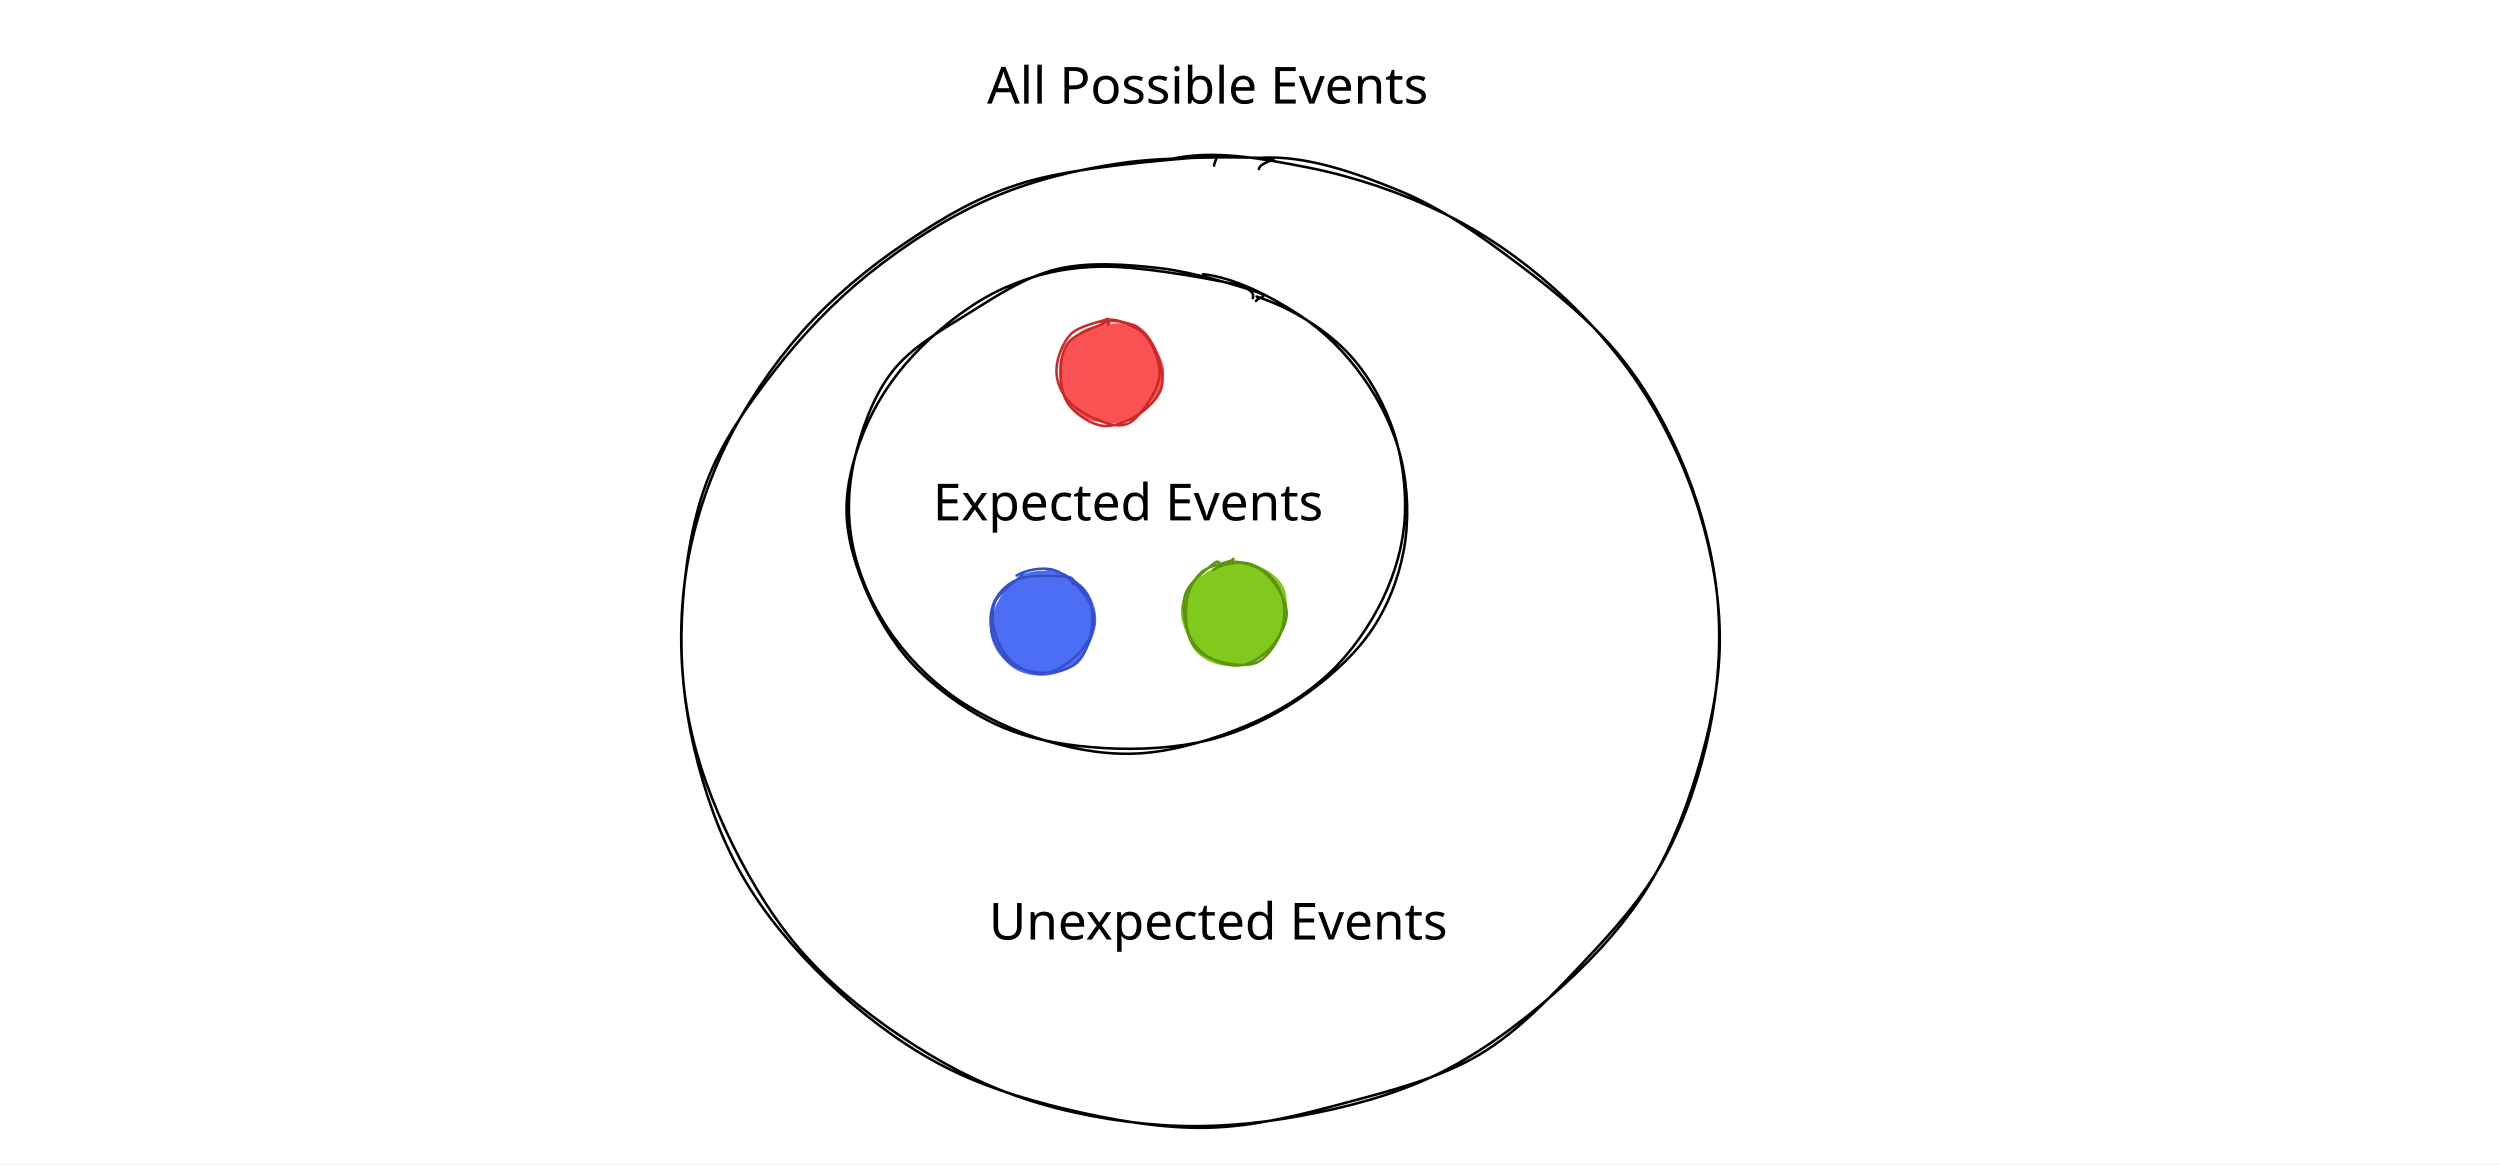
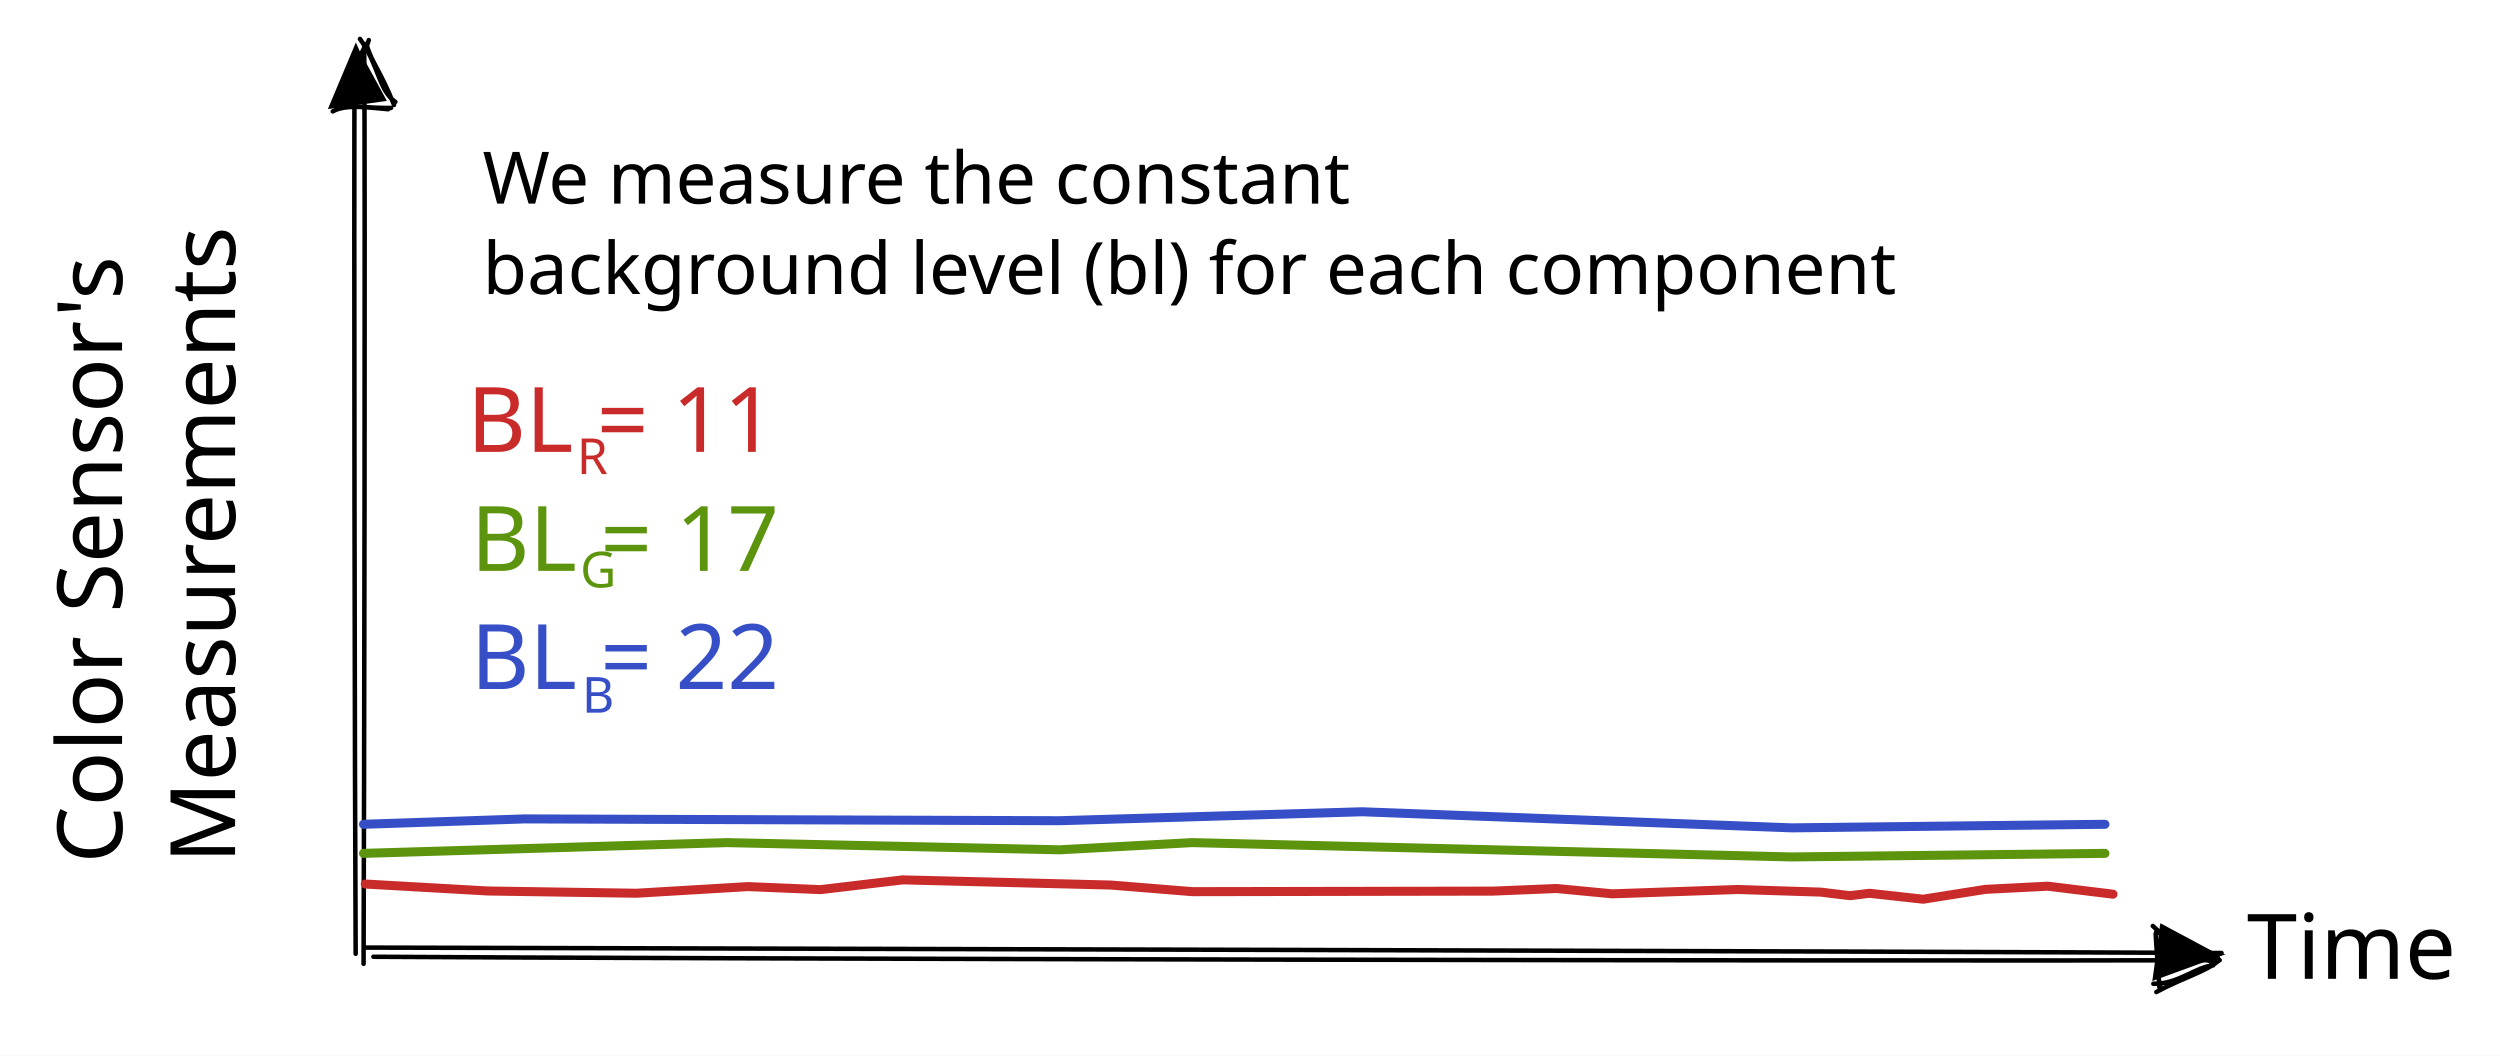
- <svg xmlns="http://www.w3.org/2000/svg" version="1.1" viewBox="0 0 977.6 455.2" width="977.6" height="455.2">
+ <svg xmlns="http://www.w3.org/2000/svg" version="1.1" viewBox="0 0 553.01 233.509" width="553.01" height="233.509">
  
-   eyJ2ZXJzaW9uIjoiMSIsImVuY29kaW5nIjoiYnN0cmluZyIsImNvbXByZXNzZWQiOnRydWUsImVuY29kZWQiOiJ4nN2ZW1PbOFx1MDAxNMff+Vx1MDAxNJn0dUl1v/SNSyi05c5cdTAwMTbIzlx1MDAwZWNsJXFjbGM7XHUwMDE36PDde2yysePEIcBSspuHTCxcdTAwMWRJR/Lvr3Ok/Fxcq9XqyV1o6p9qdTOyLc91XCJrWP8jLVx1MDAxZpgodlx1MDAwM1x1MDAxZqpI9lx1MDAxY1x1MDAwN/3Iziy7SVx1MDAxMsafPn60wrDRcZPrIOg17ODmsZnxzI3xk1x1MDAxOFxm/4LnWu1n9l1cdTAwMWPI89wwNpl5VpGPpFS58CDws0Ep4YwrTvHEwI23YazEOFDbtrzY5DVpUd3fZN5F3FKX9u66uf181epcdTAwMWZcdTAwMWN/y1x1MDAwN227nnea3HmPM7Lsbj8quFx1MDAxNCdR0DPnrpN0oVx1MDAxZZfKJ+3iXHUwMDAwVixvXHUwMDE1XHUwMDA1/U7XN3E81SZcYi3bTe7SMoQmpZbfyfrIS0bwJIVoaPhcYs1cdTAwMTRhXHUwMDA060lt2p4y2WBQq5hkmGCkWcmxrcBcdTAwMGKi1LFcdTAwMGYo++SuXVt2r1x1MDAwM/75zsQmiSw/XHUwMDBlrVxi3lZuN1x1MDAxY0+ZIdZQ0Fx1MDAwM1OKKEz4xKBr3E43SZ2RukHAQtLUUSVzk9hkL4UgrpSiiORLkXpcdTAwMTDuOVx1MDAxOVx1MDAxY39cdTAwMTeXzXfGy/ZcdTAwMGYtOS9kXFzykM8ltW9cdTAwMTY4y7vqh471iFx1MDAwNFx1MDAxNopcYo1cdTAwMTiTXGLlXHUwMDBleK7fg0q/73l5WWD3corWXG5jzaCbmFEyj1shqrjFVHAlmFTLg3tyv3Pb/jLYbm99XHUwMDBmzfrhllx1MDAxZPaut1ZcdTAwMWRcXKVEXHUwMDAzXHUwMDAzmlx1MDAwNFx0zlxi8Dtcci5SXHKVck2VXHUwMDE2TLG341x1MDAxNis9iyqZYVMzwVx1MDAwNVx1MDAwMpeegeZcdTAwMTQ0b8pg/q5cdTAwMDM/OXXvM1x1MDAxOaCp0lx1MDAxZOvG9e6mXldcdTAwMDYnrM+G59WOgjh2rz1Ta1x1MDAwZTJcdTAwMDdcdTAwMGLrXHUwMDE5XHUwMDFicCBDU0013fDcTspy3TPtachcdTAwMTNcdTAwMTdcIsOkOlx0wrzWXHUwMDA2VyzoLtpzylNcblwit+P6lne2wK2FYltcdTAwMTAnKKlcZlx1MDAxNFhcbkqFYIguLbjWhX9ivG1LQKhoeVejQ9Ha66+84CjONmhcZj9cdTAwMTBnZcEpnVx0XHUwMDBlVlx1MDAwM1x1MDAxMU41XHUwMDEyr1Hch3a7PSu1YnSaSFxya1TWXHUwMDFh5lx1MDAxMsZHxS3wjeLApE3eumrzLrx+2Tw47o52T7Zu98+CI1x1MDAxYbVonHyuT+xcdTAwMWXGv949yFAkq6HXUlxuiVx1MDAxNF9cdTAwMWH6+bNedei5bNBK6JnE/1wi9IvDjFCz7Fx1MDAxM1FGnyvKJXjyP4wyzVFobHDgJVx1MDAxMcaGXHUwMDE2JlpcdTAwMTBjblxcx/FMVZh5asMuR56yqy9SXHUwMDFmXHUwMDE2uEp9kFx1MDAwNUvGKF9efN9HXHUwMDAyOZf9L/df78+uOzd33fO7QW/lxVx1MDAwNyleKi9cYr5cdTAwMDLDXHUwMDE3nlx1MDAxMp+gvCHTs4mUXHUwMDFh8r/CSe6dUjwsXGKXsFx1MDAwZrDnhJ3/ivr+9M0r9PdGXHUwMDE53qxTXHUwMDBilVx1MDAxNoHpI2nz5KZYldyEYlx1MDAxY46nRC8tt4tcdTAwMWL5tS2P/Z466mk7vDy93z3dWHW5cYyyXHUwMDEzlVx1MDAwMsI0K958pO1BYlxylkZCIVx1MDAxNVx1MDAxM6JSbXOV9FxcxWlcYrtcdTAwMDJcdTAwMDaDvDq9daBzYlx1MDAxZmx/mbeQeVMkXHUwMDA01bNHLqqVxsWKl2SB9Oks8Lclalx1MDAwYlx1MDAwZShY8Cp84YxcZpnJ8vCOdtj50TGW55touL1L9Fd8ZrNcbnhLXHUwMDEwvlx1MDAxN7pcdTAwMWGzXHUwMDA2TWGgVCqYLJlO0zDJLo4wIUhcIlq8XFwqh1xuW1x1MDAxM4tYT5xNLE44mXeDNYfS2cNcdOaQNnIuXoflKy+pOMTT34JlIVx1MDAxNS1hqTjIk1G6PJjqeL3d+bF/XHUwMDFjXGZ3r9hhcnDYXHUwMDFj7f9YcTBcdTAwMDWpSFLS9lx1MDAxY4llweS2ZshZXGamXCK2xualYMLJXHUwMDAxXCKA5O/LJVeKvC+XXHUwMDEyXHUwMDEz2EUgvV6ay/3Tb2fb/abd6+5pfO5ccsngxK2K9ivCpVIy45JLXCKnXHUwMDBmro9cXOqKP1x1MDAwNcpYUsHatlxcjCWzhWnzXHUwMDE375dcYlx1MDAxMn3B9TtzSUC/z+ZybXyJU7fC8DSBLieuwVx1MDAxY1xcZ5yE593UXHUwMDA3rlx1MDAxOW7Ov1x1MDAwZUtvxNbG/qdImWyeXHUwMDBma1x1MDAwZr9cdTAwMDCTkdK3In0=
+   eyJ2ZXJzaW9uIjoiMSIsImVuY29kaW5nIjoiYnN0cmluZyIsImNvbXByZXNzZWQiOnRydWUsImVuY29kZWQiOiJ4nO1b21JcdTAwMWJJXHUwMDEyffdXKJiH3Y0wPXXJuk3EPoBcdTAwMTnAXHUwMDE4syxgy8POhKORWlIjoVx1MDAxNlJcdTAwMGJcdTAwMTlP+N/3VHPpi5AlXHUwMDBiTMhcdTAwMTOjcICoW2dl5ck8mdX+80WttpZeXHUwMDBmorVfamvRp0bYi5vDcLL20rdfRcNRnPTRJbK/R8l42MhGdtJ0MPrl55/DwSBox+lZknSDRnJxMy3qRVx1MDAxN1E/XHUwMDFkYeD/8Het9mf2s/CgNPqUZmOz1vwxXFzxautB0s9cdTAwMWXprHRWcOvuXHUwMDA3xKMtPCmNmuhthb1RlPc0M1x1MDAxOd+p/dh8PIjqZ+mrwVZqU1x1MDAxMZ7nT23Fvd5xet272U/Y6IyHUd47SodJN6rHzbTj5aq0389cdTAwMWIl0Fc+a5iM251+NFx1MDAxYZXmJIOwXHUwMDExp9e+jbH71rDfztagwHAhrXWWSUs6398ndGpjXHUwMDAy58hYLZ1Dt7zv9cuRcVx1MDAwMSchmVwiLlx1MDAxNUlVXHUwMDEx81XSS4ZezJ9Y9slcdTAwMDU9XHUwMDBiXHUwMDFi3Tak7Tfvx6TDsD9cdTAwMWGEQ5xcXD5ucqdcdTAwMDCZy9WJ4nYnRaPKNzOKsmNcdTAwMTBGXGKhjcpcdTAwMDXxXHUwMDBmXHUwMDE5vG5mtvBHUU/95q2e+uNeL5fLd/xasJ98znjQXGZvXHUwMDBlm2srtLXMKny77+/F/W51uV7S6D5gXHUwMDFmraSfXHUwMDFlx5+99lx1MDAwNSu1bodcdTAwMTdx77p0epmtQj+ZomrHUX+UXGb/Mfq9/zZcbkcwmVx1MDAxYklcdTAwMGKKXHUwMDFkRZAkO1hRWmOjXHUwMDE3t72Nr/WiVtn401x1MDAxOLC7706TQd7bgEwhllx1MDAxYr5uVveWXGbjdtxcdTAwMGZ7J4vIl0368vJhNIbDYTJ5XHUwMDEwjtrMgqOxUlx1MDAwMJHMLFxmx8nGq8PO+6tJ/bf+zvX5VdRy9XR39eDISvgzTlx1MDAwNIClIWul5Y6LXHUwMDEy/pSjQKKRuGFESn0//LFp9Fx0xlx1MDAwM8aZgucwVmlhaFxujUxcdLLk5Deg8c44cvNcdTAwMTC3LV+eXHUwMDE5pKM0XHUwMDFjpptxv1x1MDAxOffb1SlRvzmjp1x1MDAxN47SV8nFRZxCjMMk7qfVXHUwMDEx2bpcdTAwMWLe5DtROIUqrFxc7MOpxDeWcT9i4Fx1MDAxN81jm//k32r5SWV/3H//4+X80evTR5rPf1H8/c1IXHUwMDE2s5HMiStGklxcjpC5kfXsPD1cdTAwMTm0Tt/1OlvdzlkoOnTRW30oXHUwMDEzoEzkjHRGXHUwMDEw6VxulGUgLdNcbiFM2Vx1MDAwMmSeXHUwMDFhycRs4Fx1MDAxNFx0JjRcdTAwMTcgNLnPuEf2VFjlglx1MDAxOSeNNHlcdTAwMTD+S1wiuSByK2mMvUTrXHUwMDAyXGbHee7jNHxZkVx1MDAwMnkthIOMnFx1MDAwNFx1MDAwNkM88TCWQ69UXHUwMDE4cktGs/i59nrr6vrVuHtor882tiZ0Wd84ifTalFp+MCcy06Qqs1x1MDAxN3IhM6m5Y9XWnJqTXHUwMDA2atTiXFxAvlO7h63e0UFr3Oy8/e0jfT6Mx6vuQIBCXHUwMDE3KMRULjVjmlx1MDAxN/abeVx1MDAxMMtcdTAwMDPwXHUwMDAwoUHkLWOcKoI9oVx1MDAwYsldV85cdTAwMDZcbtzjLvpzrVx1MDAxZFmd7/avQ8ZP4ovoQdLNbWns9ybdmVx1MDAxY1/FUybXQ1x1MDAxMVm4mSFcdTAwMTmZXHUwMDFjolx1MDAxNVOLR2Ql9uyHX3fq21x1MDAwN+fWnp28TqKPdbdcdTAwMWOgxFx1MDAxMoBiS1x1MDAwMVxuMS1cdTAwMTDWanBcdTAwMWTupJNcdTAwMTVybWwgOJNcdTAwMDJgU0x8hVxcN5xcYkW4PJ6k1YFmeL4wjEGeXHUwMDA3Ul1cboRBhq4lcnVcdTAwMGVyZqpok9yhXHUwMDFmefhzgFxyMU5cdTAwMTm1XGbYVoJUl/qeNFx1MDAxMlxuXHUwMDEzcCHhiZwyXGZUgWxxOlx1MDAwZlx1MDAxNOGcQFx1MDAwMpWQTjE3bznlXHUwMDAy51x1MDAxNW64klSoTWWPXHUwMDAymVTgkbBcdTAwMDcwdSGUnLeapUA7qYhg6oyYMKWtXHUwMDA1SjtHymhcdCtcdTAwMTSKzLzlgK9cdTAwMDBR12nQWezXWirvXHUwMDE1esA/bFZj0Fxc4Ti3gXVKWVx1MDAxOFx1MDAxNtQmyyRinVx1MDAwNU4wskZagVFcdTAwMWWUc1x1MDAxN9RcdTAwMTQ4zZlhIG/czyxv12tM+mCquVx1MDAxM2BcdTAwMTBq7oJWXHUwMDA0znGDXFycSWOc1uX9alxi5phcdTAwMDK7Z0prPldAQS4gg+UkhjNccnZdsVx1MDAxNd+EcI5g79OFucaCkWBcdTAwMDdcdTAwMGVcdTAwMWKWklxmaU3lXHLDe1x1MDAxMFlcdTAwMGX7dJmrmG/LKrAkXHUwMDE0ToasIyll2fy4kWBcIkIhN5BGz11OMlx1MDAxOUArXHUwMDAyXHUwMDAwUDhmJivqg6vFg6SQ0ns6XHUwMDEyc9dcdTAwMTM8cIZcdTAwMTFsXHUwMDE5+qbced8sZ2CPXHUwMDAyQoO7XHUwMDFibTjNX85cdTAwMDZcdTAwMDRcdTAwMDYviOFcdTAwMTh1+XBFXHUwMDAwqyQtgVx1MDAxOWRcdTAwMDGMu7mHi11cdTAwMDRGcT9cdTAwMDNxXHUwMDE2XHUwMDFhqkDXo1BoUlx1MDAxY7zF8bmrXHUwMDExoMvJcFxyTqVgsyVTQeKoLPkztVJcdTAwMTBcdTAwMDSdf1x1MDAxNspcItmEW8Gi1ipROVxunFx1MDAwM4BcdTAwMDMq7znVXHUwMDAy2JVcdTAwMDbW4Fx1MDAxNIZanFx1MDAxZDLYclx1MDAwMlx1MDAwMCt3XHUwMDFhVqJcZjRcdTAwMDJcdTAwMTcj58s3KyDeaFx1MDAwZjZHXHUwMDBlhoKYXHKTzlx1MDAxN3tR/P3NfEi5aut9hVx1MDAwMsLD28GRLMyHRrpcdTAwMWXvbLc3d9ZcdTAwMGaSo+6709ZI7L9ZfT5cdTAwMDRcdTAwMGbHhFx1MDAxM6T9RUCB0t/wIVx1MDAxZVx1MDAxMFCsoHpiTM4uUahcdTAwMDbIY/MxfEjBXHUwMDFkcFJcYlx1MDAwM4BO4Un3fEhcdTAwMDZcdTAwMWOoXHUwMDA27ee+Wlx1MDAwMsuq8iF4Jlx1MDAwNlx1MDAwM6bnyT64hYXnT/qbXHUwMDEw3X0sXHUwMDBiJPi1NPBcdTAwMGVcXFS89LpcYtAhXHUwMDExi1x1MDAxMP9cdTAwMTRS2rkxjitcbuDuiZE0zlx1MDAwN/aSX1x1MDAwNUswjlu4Z8ROIFZJOz+ow3sygWjktFx1MDAwNa8w9nFcdTAwMDKCt4CpWOvDXGJcdTAwMTA0RbIgn49uWb6hmJlLsmZCIVvuiVxcn5xdWoF+XHUwMDFjeFxisL+w67u83rzY/7j+5vR092gv2ahf7m7vTn5cdTAwMTDXh6NBsCqWLDLP56kkjlx1MDAxMzxcclg3ulryyT2f1NRqmO/s+Vx1MDAxNIhcYlx1MDAwMi3GXCI2WzNdeFFcbjRcdTAwMTTk4jk8n/DxOa9cdTAwMDf97fnuPlJcdTAwMDVcdTAwMWGHXGKaXHUwMDA1zoPcrZzPeJJcdTAwMDVcdTAwMTdFyGdcZjEw8/npx1O7PiGQXHUwMDEzIHx6clx1MDAwNvLjqOqbsY5cdTAwMDBcdTAwMDfD8XJQy1x1MDAxZtrzzSwqi5mkTyApQ+paeONhnuP7b7K/vcX37U69vnkwXHUwMDFlvt9WXHUwMDFmZHfVXHUwMDFkXHUwMDFmTFx1MDAwNnxcdTAwMWGkXHUwMDBmqTpcdTAwMTi3KXs+4kjaYFx1MDAxZlx1MDAxYYlFRrdner7H1pSleOCKmaZuoshon099yz3UUq5NaoBcdTAwMTefR5eUuS61fqWkXFyPalx1MDAxNzevTNTSTlRrJH14sn5a+72f67LWi66iXu2fZ71/1VrJsFx1MDAxNsGMMPJikPRLWi1cdTAwMTSkJZWe9L1cdTAwMGLST7CL5ZA8+4JcdTAwMTnOyDGExMWzt/Zod6c/XGb/czpm18NJfb11cLJcdTAwMWavPpJVYLNCoEQuQq58v0zal19cZmDm76B9XHUwMDFkYyaUXHUwMDFmW87OXHUwMDBigYXroamXQziHs0FQKLzB8z2xLFx1MDAxMUjcI7E863pITmF5c7/2b+zw4Vx1MDAxYlwi96yAvFx1MDAxM2UpVEk9Oz4q4TmxXFw8MWBv987P21ufX4/N+NNed7L15vSyvvqo0r70xkhY/LSuXHUwMDEyXHUwMDFmrVx1MDAwYpAyaJBcdTAwMTVvYa7ghJ66KLIgqoQxTHL9Te9cXC2PKucvxp5cdTAwMTlVZnVQZZZDXHUwMDE1XHUwMDE1zq2ab1x1MDAxYl+vZlKrhWE1mnQ+XHUwMDBmd1x1MDAxYvU3e5MkiiaDy6ix1/6xYaXQy3xeJFx1MDAxMbmRIM1+leGxXHT3gqiSjvw7XHUwMDA27ll4p4BWXG5388+CKiFWXHUwMDA2VVx1MDAxMGUpVInC/X1cdTAwMTVVSJdNuSQyXHUwMDBmVVeO8Y2u7XWPw/NX4fHpR7v1cXvlUUUs4P7ylluNVJtRXHRVZEyAXHUwMDE4JVxm4lx1MDAwM3JwJWZX8Fx1MDAxZktcdTAwMDFNoDR3XHUwMDFjOaPIXna00yhDZsmy6ydyyt9cdTAwMWXbKdRp+Fx1MDAwNoNlvntcdTAwMWQrXHUwMDBiZUTcPJYgclx1MDAxNjiHbVt/YVx1MDAwNHs0i2Lw6GH0sZkqelx1MDAwZTRcdTAwMWUticNCRbKKQ665XCLtzOKp2PF48IG/3Tg7edOOTz+cXFyffjjaOv1cdTAwMTFwaP2LeE5zXHUwMDBiemhLOFx1MDAwNGdcbpTvU1bIkqt/cs74XHUwMDEw7KowXHUwMDEzXGJs/tXW54HZUzDGpWG2M1x1MDAwM2bPXG6rnSVh5WbfTzvh/I2AWLxW2Wykk9HB5lueXHUwMDFlNi9cdTAwMGbf7zSjw9b66sOKXHUwMDA3QvhbXUlw17ryXHUwMDA2vWSB5MLbMteCfSW6PZo0Llx1MDAwMivOXHUwMDA1Kelr8j9cZmdcXFx1MDAxYVebq4CrzVtcXL24vVJYXHUwMDBiXHUwMDA3g+NcdTAwMTRqWrt7sVx1MDAxZlx1MDAwN1x1MDAxMDdv95ovtXZcdTAwMTVHk81pXHUwMDEz+KmVffyqXHUwMDE5Vj0oouw/Nnx58eX/sVx1MDAxNfVCIn0=
  <defs>
    <style class="style-fonts">
      @font-face {
        font-family: "Virgil";
        src: url("https://unpkg.com/@excalidraw/excalidraw@0.14.2/dist/excalidraw-assets/Virgil.woff2");
      }
      @font-face {
        font-family: "Cascadia";
        src: url("https://unpkg.com/@excalidraw/excalidraw@0.14.2/dist/excalidraw-assets/Cascadia.woff2");
      }
    </style>
  </defs>
-   <rect x="0" y="0" width="977.6" height="455.2" fill="#ffffff" />
-   <g stroke-linecap="round" transform="translate(266.8 61.09997) rotate(0 202.4 189.6)">
-     <path d="M190.42 1.25 C207.39 -2.85, 226.98 0.95, 244.84 4.44 C262.69 7.94, 281.57 14.39, 297.53 22.22 C313.5 30.05, 327.66 39.92, 340.62 51.42 C353.58 62.92, 365.79 76.59, 375.3 91.22 C384.82 105.84, 392.65 122.65, 397.71 139.18 C402.78 155.71, 405.9 173.32, 405.71 190.41 C405.52 207.5, 401.58 225.32, 396.57 241.71 C391.56 258.11, 385.09 274.33, 375.64 288.77 C366.2 303.2, 353.44 316.56, 339.89 328.33 C326.35 340.1, 310.75 351.56, 294.36 359.39 C277.98 367.22, 259.33 372.06, 241.59 375.3 C223.85 378.55, 206.05 380.03, 187.93 378.86 C169.82 377.68, 149.99 374.06, 132.9 368.27 C115.81 362.48, 100.05 353.97, 85.42 344.12 C70.8 334.27, 56.59 322.66, 45.16 309.17 C33.73 295.69, 24.1 278.95, 16.83 263.19 C9.57 247.43, 4.15 231.27, 1.57 214.61 C-1 197.95, -1.12 180.02, 1.39 163.22 C3.9 146.42, 9.1 129.55, 16.66 113.8 C24.22 98.04, 34.91 82.08, 46.74 68.71 C58.57 55.34, 72.97 43.38, 87.64 33.59 C102.31 23.79, 116.02 15.44, 134.77 9.94 C153.51 4.43, 187.92 1.6, 200.12 0.55 C212.31 -0.49, 208.14 0.73, 207.95 3.67 M226.05 0.6 C243.91 -0.5, 263.62 6.59, 280.35 13.45 C297.07 20.32, 311.99 30.95, 326.4 41.77 C340.81 52.58, 355.79 64.81, 366.79 78.35 C377.78 91.89, 386.02 107.21, 392.36 122.99 C398.7 138.78, 403.26 156.12, 404.8 173.06 C406.35 190, 405.17 207.61, 401.65 224.63 C398.13 241.65, 392 259.99, 383.7 275.17 C375.41 290.34, 363.92 302.98, 351.88 315.69 C339.84 328.4, 326.81 342.39, 311.46 351.45 C296.12 360.5, 277.48 365.27, 259.82 370.02 C242.16 374.76, 223.83 379.48, 205.49 379.9 C187.16 380.31, 167.4 376.72, 149.81 372.52 C132.21 368.31, 115.49 363.02, 99.92 354.66 C84.36 346.29, 69.18 334.6, 56.4 322.32 C43.62 310.04, 31.88 296.15, 23.25 281 C14.62 265.84, 8.5 248.13, 4.61 231.4 C0.71 214.67, -0.95 197.89, -0.14 180.61 C0.66 163.32, 3.38 143.82, 9.42 127.7 C15.46 111.57, 25.51 97.48, 36.09 83.86 C46.67 70.24, 58.98 57.16, 72.92 45.99 C86.87 34.82, 103.36 24.06, 119.75 16.85 C136.13 9.64, 153.28 5.42, 171.24 2.73 C189.2 0.03, 218.46 0.3, 227.5 0.68 C236.54 1.07, 226.02 1.63, 225.47 5.02" stroke="#000000" stroke-width="1" fill="none" />
+   <rect x="0" y="0" width="553.01" height="233.509" fill="#ffffff" />
+   <g transform="translate(-34.5 96.48091) rotate(270 69.5 25)">
+     <text x="0" y="17" font-family="Virgil, Segoe UI Emoji" font-size="20px" fill="#000000" text-anchor="start" style="white-space: pre;" direction="ltr">Color Sensor's</text>
+     <text x="0" y="42" font-family="Virgil, Segoe UI Emoji" font-size="20px" fill="#000000" text-anchor="start" style="white-space: pre;" direction="ltr">Measurements</text>
  </g>
-   <g transform="translate(385.9999 22.49998) rotate(0 94.5 12.5)">
-     <text x="0" y="18" font-family="Virgil, Segoe UI Emoji" font-size="20px" fill="#000000" text-anchor="start" style="white-space: pre;" direction="ltr">All Possible Events</text>
+   <g stroke-linecap="round">
+     <g transform="translate(79.54396 211.7298) rotate(0 0 -100.5053)">
+       <path d="M-0.87 -0.75 C-1.08 -34.28, -1.27 -166.59, -1.11 -200.09 M0.88 1.47 C1.01 -31.86, 1.27 -168.01, 1.02 -201.73" stroke="#000000" stroke-width="1" fill="none" />
+     </g>
+     <g transform="translate(79.54396 211.7298) rotate(0 0 -100.5053)">
+       <path d="M0.09 -200.3 L6.04 -189.41 L-7.02 -187.61 L-0.83 -202.34" stroke="none" stroke-width="0" fill="#000000" fill-rule="evenodd" />
+       <path d="M0.08 -203.12 C4.28 -197.33, 4.18 -191.79, 7.91 -189.18 M1.54 -201.93 C2.55 -198.05, 4.57 -196.19, 7.62 -188.51 M6.3 -187.57 C2.35 -187.88, -3.09 -188.77, -5.93 -187.09 M6.95 -187.85 C1.98 -187.83, -2.38 -188.3, -5.6 -188.63 M-5.25 -189.26 C-4.22 -194.35, 0.75 -198.05, 2.03 -202.86 M-5.88 -188.52 C-2.86 -193.44, -1.09 -197.07, 1.51 -202.07 M1.02 -201.73 C1.02 -201.73, 1.02 -201.73, 1.02 -201.73 M1.02 -201.73 C1.02 -201.73, 1.02 -201.73, 1.02 -201.73" stroke="#000000" stroke-width="1" fill="none" />
+     </g>
  </g>
-   <g stroke-linecap="round" transform="translate(331.6 103.4999) rotate(0 109.5 95)">
-     <path d="M28.34 32.59 C28.34 32.59, 28.34 32.59, 28.34 32.59 M28.34 32.59 C28.34 32.59, 28.34 32.59, 28.34 32.59 M9.56 60.65 C17.99 49.25, 26.35 40.01, 41.84 21.29 M8.62 61.12 C18.96 49.13, 29.48 36.63, 41.8 22.62 M5.57 69.7 C17.69 57.38, 30.56 41.34, 56.62 11.36 M5.26 70.58 C17.23 58.78, 26.47 46.27, 55.71 11.5 M4.96 77.03 C20.91 59.38, 38.04 40.08, 63.02 11.03 M3.05 78.01 C16.73 64.17, 29.66 48.66, 63.47 10.58 M0.66 88.36 C24.94 62.49, 46.93 36.67, 71.16 8.08 M1.85 86.73 C20.67 65.12, 40.02 44.28, 69.65 10.85 M0.52 94.67 C22.07 70.31, 41.86 47.63, 75.45 8.24 M0.17 97.08 C21.8 69.14, 46.42 42.4, 75.46 8.91 M0.69 99.3 C23.76 72.21, 52.39 42.07, 83.89 6.11 M0.92 101.71 C23.42 73.99, 46.44 48.42, 83.47 6.96 M0.46 105.51 C26.39 80.49, 51.3 52.08, 88.69 6.8 M1.67 106.13 C25.24 78.07, 51.13 50.23, 88.68 4.56 M3.55 111.07 C22.32 87.95, 41.26 64.91, 97.17 4.92 M2.37 109.47 C23.38 88.31, 42.95 66.54, 96.72 4.68 M2.83 116.45 C29.49 85.45, 54.48 55.83, 101.67 2.97 M3.45 115.74 C35.76 79.77, 66.58 42.82, 102.29 4.23 M3.77 118.82 C42.76 73.85, 81.78 29.83, 106.34 1.82 M5.67 119.91 C26.02 93.84, 47.95 69.78, 107.29 3.58 M5.77 123.42 C46.33 79.43, 83.83 38.17, 109.88 2.86 M6.9 124.39 C41.35 83.16, 78.74 40.44, 111.93 4.84 M9.67 129.54 C32.49 102.6, 55.86 75.75, 116.23 2.46 M7.96 129.12 C29.62 102.97, 52.71 76.63, 116.93 5.41 M11.01 133.44 C31.39 104.65, 54.82 77.34, 121.35 6.16 M11.36 131.54 C43.56 93.91, 77.16 55.62, 120.63 4.23 M11.52 134.79 C38.22 107.55, 59.67 78.57, 125.25 5.58 M13.19 135.15 C38.21 108.15, 62.95 77.67, 126.42 5.86 M15.83 140.37 C54.46 92.65, 98.86 46.21, 130.06 5.4 M15.17 138.31 C50.85 98.38, 84.07 59.41, 131.26 5.46 M16.18 140.5 C56.18 96.37, 98.88 52.7, 136.07 4.27 M17.83 142.74 C47.12 107.44, 78.58 70.19, 137.14 6.86 M20.48 145.95 C57.61 101.14, 95.23 56.99, 139.86 5.73 M19.97 145.57 C53.65 106.56, 88.38 68.21, 141.5 5.55 M22.4 150.93 C52.06 112.77, 80.05 78.58, 145.62 7.96 M23.12 148.36 C52.56 115.6, 81.66 80.86, 146.13 7.51 M25.4 153.97 C62.45 110.01, 96.67 66.87, 148.57 9.15 M25.01 153.12 C67.08 104.62, 110.37 53.53, 148.85 8.72 M28.83 156.93 C59.06 122.28, 86.6 85.91, 151.04 12.45 M26.07 155.4 C60.79 119.81, 91.9 83.73, 153.06 11.16 M27.29 158.6 C66.36 120.2, 99.34 77.99, 155.84 13.7 M28.2 160.98 C58.06 126.04, 89.77 90.91, 157.53 12.64 M32.69 161.2 C78.39 105, 127.05 50.38, 160.37 12.58 M33.18 162.47 C71.77 117.9, 111.89 69.97, 161.86 15.05 M33.7 165.06 C76.67 118.55, 116.45 70.02, 166.61 15.06 M35.66 165.08 C65.82 131.22, 95.61 95.88, 164.95 16.92 M39.09 165.03 C75.04 123.91, 111.39 80.27, 167.24 16.57 M38.73 167.12 C66.23 136.48, 93.86 104.88, 168.45 17.66 M43.16 170.95 C76.96 129.86, 110.23 91.77, 173.69 19.23 M42.9 169.59 C78.08 129.34, 113.65 88.8, 173.29 18.89 M45.17 172.4 C95.48 111.11, 148.47 53.09, 176.86 19.55 M45.81 171.13 C74.63 138.1, 102.99 102.97, 177.64 19.26 M47.87 174.38 C79.01 140.34, 108.67 106.7, 179.24 21.92 M48.43 174.09 C78.14 141.29, 106.7 107.77, 179.89 21.92 M53 177.02 C90.15 132.4, 126.04 85.47, 180.66 24.99 M52.65 175.73 C85.65 139.25, 119.65 100.7, 183.19 26.23 M56.47 179.37 C95.03 131.96, 136.95 85.76, 187.02 27.08 M55.85 177.8 C80.35 147.74, 105.23 118.88, 184.85 29 M58.97 180.25 C107.06 128.85, 151.96 74.45, 186.99 29.57 M58.26 180.07 C93.77 139.12, 130.71 98.04, 188.64 31.15 M61.19 181.04 C97.84 137.65, 138.8 94.82, 193.11 33.22 M61.33 182.08 C97.21 141.12, 133.9 99.41, 192.08 34.05 M68.4 181.13 C111.17 132.14, 158.98 80.32, 193.09 35.79 M66.76 182.76 C102.07 143.57, 135.92 102.56, 195.19 36.23 M73.32 185.42 C115.16 133.56, 155.47 85.36, 195.24 39.68 M70.77 184.95 C119.72 130.03, 166.32 75.33, 196.32 39.14 M74.65 185.45 C103.69 154.44, 129.31 123.63, 199.14 41.87 M75.1 184.65 C114.23 140.93, 152.89 97.44, 200.24 42.2 M81.94 184.09 C114.96 145.09, 148.97 103.38, 201.76 45.41 M81.19 184.84 C121.05 137.54, 163.09 88.89, 202.7 44.33 M83.62 184.8 C116.31 151.91, 144.03 116.43, 202.86 50.82 M84.69 186.76 C114.63 150.33, 144.89 117.49, 205.16 48.51 M91.01 187.96 C128.7 140.43, 168.94 94.72, 206.31 55.26 M88.86 187.4 C122.01 150.69, 154.3 112.11, 206.59 52.97 M93.8 188.89 C136.31 143.63, 175.03 95.51, 208.88 57.26 M94.42 189.58 C124.22 154.8, 154.95 118.75, 209.61 57.06 M97.35 189.26 C126.54 159.33, 149.81 131.81, 209.01 61.13 M98.32 188.44 C124.63 159.65, 151.51 128.72, 209.7 61.76 M101.56 191.77 C128.72 162.62, 153.93 132.16, 210.77 65.41 M102.94 190.29 C137.99 152.29, 170.56 113.68, 212.55 65.2 M108.72 192.08 C150.49 143.88, 193.16 92.94, 215.31 68.78 M107.43 191.52 C139.49 152.69, 170.29 116.79, 213.95 68.67 M115.15 189.79 C142.8 154.05, 173.62 120.45, 213.61 74.31 M113.67 189.77 C137 162.61, 161.35 136.07, 215.89 73.97 M118.42 189.1 C141.83 164.36, 159.89 142.92, 216.5 76.33 M118.97 189.61 C149.36 154.35, 180.89 120.24, 217.04 78.36 M125.47 187.97 C141.68 165.72, 164.04 146.52, 217.45 82.9 M124.57 189.87 C150.51 159.36, 176.36 127.93, 216.88 84.15 M132.7 191.1 C150.78 164.85, 168.74 144.6, 218.53 90.23 M131.1 189.66 C162.14 151.79, 193.98 116.36, 218.15 89.19 M135.96 188.86 C167.03 153.4, 196.54 118.78, 217.91 96.9 M137.04 189.39 C152.26 170.74, 170.18 150.42, 217.7 96.19 M143.36 189.45 C161.61 164.84, 179.81 144.29, 219.83 102.26 M142.88 188.07 C163.53 163.25, 184.6 140.27, 218.88 101.21 M149.9 185.11 C178.61 152.23, 203.94 124.38, 218.76 107.9 M152.2 183.55 C174.75 156.37, 197.02 129.51, 219.12 106.24 M159.69 179.83 C176.17 160.42, 191.42 145.6, 219.42 114.31 M161.27 179.4 C179.6 157.46, 197.22 137.25, 218.31 111.94 M170.56 176.75 C178.29 166.69, 190.09 153.23, 214.19 124.87 M168.05 176.32 C184.37 159.41, 198.28 141.93, 213.69 124.71 M178.08 171.1 C188.97 157.68, 200.47 143.8, 210.4 134.17 M177.71 172.24 C187.72 159.6, 198.26 147.83, 209.47 135.15" stroke="#fff" stroke-width="0.5" fill="none" />
-     <path d="M138.87 3.71 C151.45 5.12, 165.45 12.54, 175.88 19.27 C186.3 26, 194.68 34.62, 201.42 44.09 C208.17 53.56, 213.69 64.88, 216.35 76.11 C219.01 87.35, 219.44 100.16, 217.36 111.5 C215.28 122.85, 210.83 134.37, 203.88 144.18 C196.92 153.98, 186.11 163.36, 175.65 170.32 C165.18 177.27, 153.63 182.78, 141.07 185.9 C128.52 189.02, 113.63 189.82, 100.32 189.04 C87.01 188.26, 73.25 186.19, 61.24 181.24 C49.22 176.28, 37.08 167.82, 28.24 159.29 C19.4 150.76, 13 140.61, 8.2 130.06 C3.39 119.51, -0.53 107.43, -0.58 96 C-0.64 84.58, 3 72.15, 7.87 61.52 C12.74 50.89, 19.85 40.94, 28.64 32.24 C37.43 23.54, 48.97 14.57, 60.62 9.32 C72.28 4.08, 83.84 1.14, 98.55 0.78 C113.27 0.41, 138.93 5.09, 148.89 7.14 C158.84 9.19, 158.75 11.78, 158.29 13.1 M159.81 12.48 C171.93 16.39, 184.31 23.79, 193.05 32.07 C201.79 40.35, 208.13 51.2, 212.26 62.15 C216.38 73.1, 218.3 86.34, 217.78 97.76 C217.26 109.18, 214.1 120.31, 209.13 130.68 C204.15 141.05, 196.75 151.76, 187.93 159.99 C179.11 168.22, 168.23 174.89, 156.2 180.06 C144.16 185.22, 128.77 189.94, 115.72 190.98 C102.66 192.02, 90.2 189.95, 77.86 186.31 C65.53 182.68, 52.08 176.47, 41.72 169.16 C31.36 161.86, 22.36 152.4, 15.71 142.47 C9.06 132.54, 4.03 120.64, 1.82 109.61 C-0.38 98.59, -0.07 87.59, 2.49 76.32 C5.05 65.04, 9.8 51.46, 17.19 41.95 C24.57 32.44, 36.03 25.97, 46.8 19.26 C57.57 12.56, 69.26 4.69, 81.81 1.71 C94.36 -1.27, 109.15 -0.1, 122.11 1.38 C135.07 2.86, 153.32 8.45, 159.56 10.58 C165.81 12.72, 160.28 12.54, 159.57 14.19" stroke="#000000" stroke-width="1" fill="none" />
+   <mask />
+   <g stroke-linecap="round">
+     <g transform="translate(81.53971 210.7193) rotate(0 204.4771 0)">
+       <path d="M-0.75 -1.11 C67.39 -0.95, 341.71 -0.28, 409.87 0.09 M1.06 0.92 C69.02 1.37, 341.13 1.93, 409.41 1.68" stroke="#000000" stroke-width="1" fill="none" />
+     </g>
+     <g transform="translate(81.53971 210.7193) rotate(0 204.4771 0)">
+       <path d="M410.84 0.33 L394.56 6.29 L396.33 -6.5 L408.8 0.18" stroke="none" stroke-width="0" fill="#000000" fill-rule="evenodd" />
+       <path d="M408.02 2.83 C404.21 3.12, 400.22 7.04, 394.79 6.89 M409.21 1.81 C406.36 4.25, 401.39 5.52, 395.45 8.72 M396.39 7.98 C395.85 4.89, 394.95 2.09, 396.85 -3.42 M396.11 7.66 C395.88 3.61, 395.4 -1.75, 395.3 -4.14 M394.67 -5.89 C399.87 -0.92, 406.56 1.18, 408.28 2.48 M395.42 -4.59 C398.01 -3.66, 401.96 -1.5, 409.07 1.16 M409.41 1.68 C409.41 1.68, 409.41 1.68, 409.41 1.68 M409.41 1.68 C409.41 1.68, 409.41 1.68, 409.41 1.68" stroke="#000000" stroke-width="1" fill="none" />
+     </g>
  </g>
-   <g transform="translate(357.1 185.4999) rotate(0 84 13)">
-     <text x="84" y="18" font-family="Virgil, Segoe UI Emoji" font-size="20px" fill="#000000" text-anchor="middle" style="white-space: pre;" direction="ltr">Expected Events</text>
+   <mask />
+   <g transform="translate(497.0104 198.5089) rotate(0 23 12.5)">
+     <text x="0" y="18" font-family="Virgil, Segoe UI Emoji" font-size="20px" fill="#000000" text-anchor="start" style="white-space: pre;" direction="ltr">Time</text>
  </g>
-   <g transform="translate(386.7 349.4) rotate(0 94.5 12.5)">
-     <text x="0" y="18" font-family="Virgil, Segoe UI Emoji" font-size="20px" fill="#000000" text-anchor="start" style="white-space: pre;" direction="ltr">Unexpected Events</text>
+   <g stroke-linecap="round">
+     <g transform="translate(80.79389 195.5489) rotate(0 193.3047 1.219006)">
+       <path d="M0 0 C9 0.51, 18 1.02, 27.12 1.54 M0 0 C6.78 0.39, 13.57 0.77, 27.12 1.54 M27.12 1.54 C35.41 1.67, 43.7 1.79, 59.98 2.04 M27.12 1.54 C39.19 1.72, 51.26 1.91, 59.98 2.04 M59.98 2.04 C69 1.5, 78.03 0.97, 84.69 0.57 M59.98 2.04 C65.79 1.69, 71.59 1.35, 84.69 0.57 M84.69 0.57 C89.01 0.75, 93.33 0.93, 100.73 1.24 M84.69 0.57 C91.02 0.83, 97.35 1.1, 100.73 1.24 M100.73 1.24 C104.93 0.74, 109.13 0.24, 118.9 -0.92 M100.73 1.24 C107.73 0.4, 114.73 -0.43, 118.9 -0.92 M118.9 -0.92 C134.17 -0.54, 149.45 -0.16, 164.96 0.23 M118.9 -0.92 C130.18 -0.64, 141.46 -0.36, 164.96 0.23 M164.96 0.23 C170.6 0.68, 176.24 1.14, 182.99 1.69 M164.96 0.23 C170.63 0.69, 176.3 1.15, 182.99 1.69 M182.99 1.69 C204.56 1.65, 226.12 1.61, 249.48 1.57 M182.99 1.69 C205.68 1.65, 228.38 1.61, 249.48 1.57 M249.48 1.57 C254.69 1.35, 259.91 1.14, 263.51 0.99 M249.48 1.57 C253.42 1.4, 257.37 1.24, 263.51 0.99 M263.51 0.99 C266.74 1.3, 269.97 1.61, 275.84 2.17 M263.51 0.99 C266.01 1.23, 268.5 1.47, 275.84 2.17 M275.84 2.17 C282.8 1.93, 289.76 1.69, 303.62 1.21 M275.84 2.17 C283.86 1.9, 291.89 1.62, 303.62 1.21 M303.62 1.21 C310.75 1.44, 317.89 1.66, 321.97 1.79 M303.62 1.21 C309.9 1.41, 316.18 1.61, 321.97 1.79 M321.97 1.79 C324.36 2.08, 326.76 2.37, 328.43 2.58 M321.97 1.79 C324.47 2.09, 326.96 2.4, 328.43 2.58 M328.43 2.58 C329.63 2.43, 330.84 2.28, 332.75 2.05 M328.43 2.58 C330.03 2.38, 331.63 2.19, 332.75 2.05 M332.75 2.05 C335.52 2.36, 338.28 2.66, 344.61 3.36 M332.75 2.05 C337.12 2.54, 341.5 3.02, 344.61 3.36 M344.61 3.36 C349.24 2.63, 353.87 1.9, 358.39 1.18 M344.61 3.36 C348.61 2.73, 352.6 2.1, 358.39 1.18 M358.39 1.18 C362.8 0.96, 367.21 0.73, 372.2 0.48 M358.39 1.18 C362.18 0.99, 365.98 0.8, 372.2 0.48 M372.2 0.48 C376.42 1, 380.65 1.52, 386.61 2.25 M372.2 0.48 C375.11 0.84, 378.02 1.2, 386.61 2.25" stroke="#c92a2a" stroke-width="2" fill="none" />
+     </g>
  </g>
-   <g stroke-linecap="round" transform="translate(10 10) rotate(0 478.8 217.6)">
-     <path d="M32 0 M32 0 C357.73 -2.19, 682.24 -1.5, 925.6 0 M32 0 C339.24 1.05, 647.05 1.24, 925.6 0 M925.6 0 C948.76 -0.64, 956.81 10.41, 957.6 32 M925.6 0 C949.1 -0.71, 958.13 9.27, 957.6 32 M957.6 32 C959.52 141.11, 959.94 248.14, 957.6 403.2 M957.6 32 C959.58 158.69, 959.6 283.84, 957.6 403.2 M957.6 403.2 C957.3 425.16, 945.61 436.32, 925.6 435.2 M957.6 403.2 C956.27 426.3, 948.28 434.38, 925.6 435.2 M925.6 435.2 C569.93 432.41, 215.71 431.26, 32 435.2 M925.6 435.2 C676.33 431.99, 426.63 432.22, 32 435.2 M32 435.2 C9.65 435.7, -1.36 423.03, 0 403.2 M32 435.2 C12.5 436.7, 0.96 425.13, 0 403.2 M0 403.2 C-0.76 295.87, -1.04 190.25, 0 32 M0 403.2 C2.17 308.98, 1.03 214.99, 0 32 M0 32 C0.96 9.06, 10.04 -0.23, 32 0 M0 32 C2.24 10.09, 12.27 -1.53, 32 0" stroke="transparent" stroke-width="1" fill="none" />
+   <mask />
+   <g stroke-linecap="round">
+     <g transform="translate(80.40814 188.769) rotate(0 192.6057 -0.7918046)">
+       <path d="M0 0 C21.85 -0.65, 43.7 -1.29, 80.37 -2.38 M0 0 C18.4 -0.54, 36.81 -1.09, 80.37 -2.38 M80.37 -2.38 C99.52 -1.96, 118.68 -1.55, 154.01 -0.79 M80.37 -2.38 C97.16 -2.01, 113.96 -1.65, 154.01 -0.79 M154.01 -0.79 C162.02 -1.23, 170.04 -1.66, 183.3 -2.38 M154.01 -0.79 C160.94 -1.17, 167.87 -1.54, 183.3 -2.38 M183.3 -2.38 C214.19 -1.64, 245.08 -0.9, 315.93 0.79 M183.3 -2.38 C226.63 -1.34, 269.96 -0.31, 315.93 0.79 M315.93 0.79 C336.54 0.56, 357.15 0.32, 385.21 0 M315.93 0.79 C332.91 0.6, 349.9 0.4, 385.21 0" stroke="#5c940d" stroke-width="2" fill="none" />
+     </g>
  </g>
-   <g stroke-linecap="round" transform="translate(414.2 125.8) rotate(0 20 20)">
-     <path d="M22.26 0.46 C26.29 0.66, 31.33 3.5, 34.4 6.52 C37.48 9.55, 40.59 14.24, 40.73 18.63 C40.86 23.02, 37.77 29.42, 35.2 32.86 C32.64 36.3, 29.56 38.47, 25.35 39.26 C21.14 40.05, 13.82 39.66, 9.93 37.59 C6.04 35.53, 3.57 30.83, 2.02 26.88 C0.46 22.93, -0.76 17.9, 0.6 13.9 C1.97 9.9, 5.68 5.11, 10.2 2.9 C14.73 0.68, 24.15 0.52, 27.76 0.62 C31.38 0.73, 32.1 3.15, 31.89 3.52 M26.39 1.79 C30.71 3.12, 34.94 6.88, 37.37 10.24 C39.79 13.59, 41.55 17.81, 40.93 21.91 C40.31 26.01, 36.74 31.96, 33.64 34.85 C30.53 37.74, 26.65 39.06, 22.31 39.26 C17.97 39.47, 11.22 38.37, 7.6 36.11 C3.98 33.85, 1.56 29.92, 0.6 25.71 C-0.37 21.49, -0.23 14.68, 1.82 10.84 C3.87 6.99, 9.08 4.35, 12.9 2.63 C16.71 0.9, 22.74 0.96, 24.72 0.48 C26.69 0.01, 24.55 -0.53, 24.73 -0.24" stroke="none" stroke-width="0" fill="#fa5252" />
-     <path d="M16.25 0.01 C20.46 -0.93, 26.91 0.06, 30.58 2.17 C34.25 4.28, 36.72 8.68, 38.27 12.68 C39.81 16.68, 41.15 22.2, 39.86 26.17 C38.58 30.15, 34.4 34.1, 30.56 36.52 C26.72 38.94, 21.23 41.28, 16.82 40.69 C12.41 40.1, 6.83 36.34, 4.12 32.98 C1.41 29.63, 0.6 24.75, 0.55 20.56 C0.51 16.37, 0.94 11.19, 3.86 7.84 C6.77 4.49, 15.52 1.55, 18.06 0.45 C20.59 -0.64, 19.05 1.12, 19.07 1.25 M19.34 -0.81 C23.49 -1.06, 29.57 1.75, 32.83 4.64 C36.08 7.52, 38.09 12.77, 38.84 16.52 C39.59 20.28, 39.25 23.33, 37.32 27.18 C35.39 31.04, 30.93 37.76, 27.28 39.65 C23.62 41.54, 19.39 40.06, 15.38 38.53 C11.36 37.01, 5.91 33.85, 3.16 30.49 C0.42 27.13, -1.32 22.65, -1.08 18.37 C-0.85 14.09, 1.42 8, 4.58 4.82 C7.75 1.64, 15.51 0.19, 17.9 -0.71 C20.29 -1.61, 18.97 -1.23, 18.91 -0.57" stroke="#c92a2a" stroke-width="1" fill="none" />
+   <mask />
+   <g stroke-linecap="round">
+     <g transform="translate(80.40811 182.3356) rotate(0 192.6057 -0.9897519)">
+       <path d="M0 0 C8.33 -0.28, 16.67 -0.56, 35.63 -1.19 M0 0 C8.96 -0.3, 17.91 -0.6, 35.63 -1.19 M35.63 -1.19 C62.76 -1.1, 89.88 -1.01, 154.01 -0.79 M35.63 -1.19 C76.38 -1.05, 117.13 -0.92, 154.01 -0.79 M154.01 -0.79 C177.19 -1.48, 200.38 -2.16, 220.91 -2.77 M154.01 -0.79 C176.59 -1.46, 199.17 -2.13, 220.91 -2.77 M220.91 -2.77 C252.28 -1.6, 283.64 -0.42, 315.93 0.79 M220.91 -2.77 C244.07 -1.9, 267.22 -1.03, 315.93 0.79 M315.93 0.79 C337.42 0.55, 358.91 0.3, 385.21 0 M315.93 0.79 C333.45 0.59, 350.97 0.39, 385.21 0" stroke="#364fc7" stroke-width="2" fill="none" />
+     </g>
  </g>
-   <g stroke-linecap="round" transform="translate(462.6 219.8) rotate(0 20 20)">
-     <path d="M15.09 0.5 C19.04 -0.53, 24.45 0.67, 28.15 2.55 C31.86 4.43, 35.49 7.96, 37.32 11.77 C39.15 15.57, 40.12 21.26, 39.11 25.4 C38.11 29.54, 34.81 34.33, 31.28 36.61 C27.74 38.9, 22.18 39.52, 17.89 39.09 C13.59 38.65, 8.62 37.12, 5.5 34.01 C2.38 30.9, -0.52 24.69, -0.84 20.43 C-1.17 16.17, 0.66 11.89, 3.57 8.47 C6.49 5.05, 14.02 1.32, 16.63 -0.09 C19.24 -1.51, 19.1 -0.39, 19.24 -0.01 M16.59 0.37 C20.79 -0.94, 26.28 -0.02, 30.16 1.75 C34.04 3.52, 38.44 6.75, 39.88 10.99 C41.33 15.22, 40.35 22.82, 38.83 27.17 C37.3 31.52, 34.54 34.85, 30.74 37.07 C26.95 39.28, 20.44 40.91, 16.08 40.48 C11.71 40.05, 7.04 37.66, 4.54 34.48 C2.04 31.31, 0.9 25.94, 1.07 21.44 C1.25 16.94, 3.15 10.87, 5.58 7.48 C8.02 4.08, 13.87 2.37, 15.69 1.07 C17.51 -0.24, 16.28 -0.4, 16.52 -0.34" stroke="none" stroke-width="0" fill="#82c91e" />
-     <path d="M11.79 3 C15.34 0.86, 21.5 -0.41, 25.53 0.52 C29.56 1.45, 33.48 5.19, 35.98 8.59 C38.48 12, 40.86 16.74, 40.52 20.95 C40.17 25.15, 36.99 30.58, 33.92 33.82 C30.84 37.07, 26.28 40.02, 22.07 40.43 C17.87 40.83, 12.12 38.66, 8.69 36.27 C5.27 33.88, 2.74 30.19, 1.5 26.09 C0.26 21.99, -0.51 15.93, 1.24 11.68 C2.99 7.42, 9.82 2.34, 12 0.57 C14.19 -1.19, 14.26 0.61, 14.37 1.09 M19.29 -0.09 C23.16 -0.43, 29.56 1.87, 32.89 4.47 C36.22 7.07, 38.48 11.43, 39.27 15.52 C40.06 19.61, 39.49 25.03, 37.65 29.02 C35.81 33.02, 32.41 37.95, 28.25 39.5 C24.09 41.06, 16.88 39.83, 12.66 38.34 C8.44 36.84, 4.8 34.41, 2.94 30.54 C1.07 26.68, 0.78 19.55, 1.48 15.13 C2.18 10.71, 4.28 6.64, 7.14 4.03 C10 1.42, 16.56 0.32, 18.62 -0.51 C20.67 -1.34, 19.18 -1.52, 19.49 -0.96" stroke="#5c940d" stroke-width="1" fill="none" />
+   <mask />
+   <g transform="translate(106.7555 31.03487) rotate(0 160 20)">
+     <text x="0" y="14" font-family="Virgil, Segoe UI Emoji" font-size="16px" fill="#000000" text-anchor="start" style="white-space: pre;" direction="ltr">We measure the constant </text>
+     <text x="0" y="34" font-family="Virgil, Segoe UI Emoji" font-size="16px" fill="#000000" text-anchor="start" style="white-space: pre;" direction="ltr">background level (bl) for each component</text>
  </g>
-   <g stroke-linecap="round" transform="translate(387.6 223.6) rotate(0 20 20)">
-     <path d="M10.6 1.85 C14.24 -0.34, 20.71 -0.95, 24.98 0.07 C29.25 1.08, 33.8 4.53, 36.22 7.94 C38.65 11.35, 39.74 16.13, 39.53 20.52 C39.33 24.91, 37.86 30.93, 35 34.26 C32.14 37.58, 26.74 39.9, 22.37 40.48 C18 41.05, 12.51 40.18, 8.77 37.72 C5.04 35.25, 1.05 29.94, -0.02 25.68 C-1.09 21.43, 0.38 16.31, 2.37 12.18 C4.36 8.05, 10.1 2.7, 11.9 0.89 C13.71 -0.93, 12.99 0.73, 13.21 1.29 M23.7 0.93 C27.64 1.28, 33.33 3.04, 36.23 6.09 C39.12 9.14, 41.24 14.69, 41.07 19.22 C40.9 23.76, 38.28 29.85, 35.22 33.3 C32.16 36.75, 26.92 39.14, 22.69 39.93 C18.47 40.72, 13.52 40.09, 9.87 38.04 C6.21 36, 1.99 31.97, 0.76 27.69 C-0.47 23.41, 1.08 16.3, 2.49 12.37 C3.9 8.43, 5.87 6.28, 9.24 4.08 C12.6 1.88, 20.06 -0.29, 22.68 -0.83 C25.31 -1.36, 24.82 0.14, 25 0.88" stroke="none" stroke-width="0" fill="#4c6ef5" />
-     <path d="M25.33 -0.08 C29.49 0.81, 35.01 4.92, 37.34 8.67 C39.67 12.42, 39.92 17.99, 39.32 22.43 C38.72 26.88, 36.72 32.5, 33.73 35.34 C30.74 38.18, 25.67 39.34, 21.38 39.46 C17.1 39.57, 11.5 38.56, 8 36.04 C4.5 33.52, 1.47 28.46, 0.38 24.33 C-0.72 20.2, -0.42 14.88, 1.42 11.27 C3.25 7.65, 6.68 4.16, 11.39 2.61 C16.1 1.06, 26.27 1.59, 29.68 1.95 C33.09 2.32, 32 4.32, 31.84 4.8 M9.93 1.45 C13.4 -0.67, 19.95 -2.02, 24.41 -0.73 C28.88 0.56, 34.07 5.61, 36.7 9.19 C39.33 12.78, 40.71 16.88, 40.19 20.77 C39.67 24.66, 36.76 29.37, 33.55 32.54 C30.34 35.7, 25.09 39.26, 20.93 39.76 C16.76 40.26, 11.8 38.18, 8.56 35.54 C5.32 32.9, 2.66 27.92, 1.5 23.93 C0.34 19.93, 0 15.21, 1.61 11.57 C3.22 7.94, 9.5 3.67, 11.16 2.13 C12.82 0.59, 11.59 2.08, 11.57 2.32" stroke="#364fc7" stroke-width="1" fill="none" />
+   <g transform="translate(103.3275 80.95593) rotate(0 42 12)">
+     <text x="0" y="19" font-family="Cascadia, Segoe UI Emoji" font-size="20px" fill="#c92a2a" text-anchor="start" style="white-space: pre;" direction="ltr">BL = 11</text>
+   </g>
+   <g transform="translate(104.1193 107.2832) rotate(0 42 12)">
+     <text x="0" y="19" font-family="Cascadia, Segoe UI Emoji" font-size="20px" fill="#5c940d" text-anchor="start" style="white-space: pre;" direction="ltr">BL = 17</text>
+   </g>
+   <g transform="translate(104.1193 133.4127) rotate(0 42 12)">
+     <text x="0" y="19" font-family="Cascadia, Segoe UI Emoji" font-size="20px" fill="#364fc7" text-anchor="start" style="white-space: pre;" direction="ltr">BL = 22</text>
+   </g>
+   <g transform="translate(127.6078 94.79788) rotate(0 3.780957 6.530744)">
+     <text x="0" y="10.061" font-family="Cascadia, Segoe UI Emoji" font-size="10.999px" fill="#c92a2a" text-anchor="start" style="white-space: pre;" direction="ltr">R</text>
+   </g>
+   <g transform="translate(128.3322 119.9376) rotate(0 4 6.5)">
+     <text x="0" y="10" font-family="Cascadia, Segoe UI Emoji" font-size="10.999px" fill="#5c940d" text-anchor="start" style="white-space: pre;" direction="ltr">G</text>
+   </g>
+   <g transform="translate(128.7281 147.6507) rotate(0 4 6.5)">
+     <text x="0" y="10" font-family="Cascadia, Segoe UI Emoji" font-size="10.999px" fill="#364fc7" text-anchor="start" style="white-space: pre;" direction="ltr">B</text>
  </g>
</svg>
